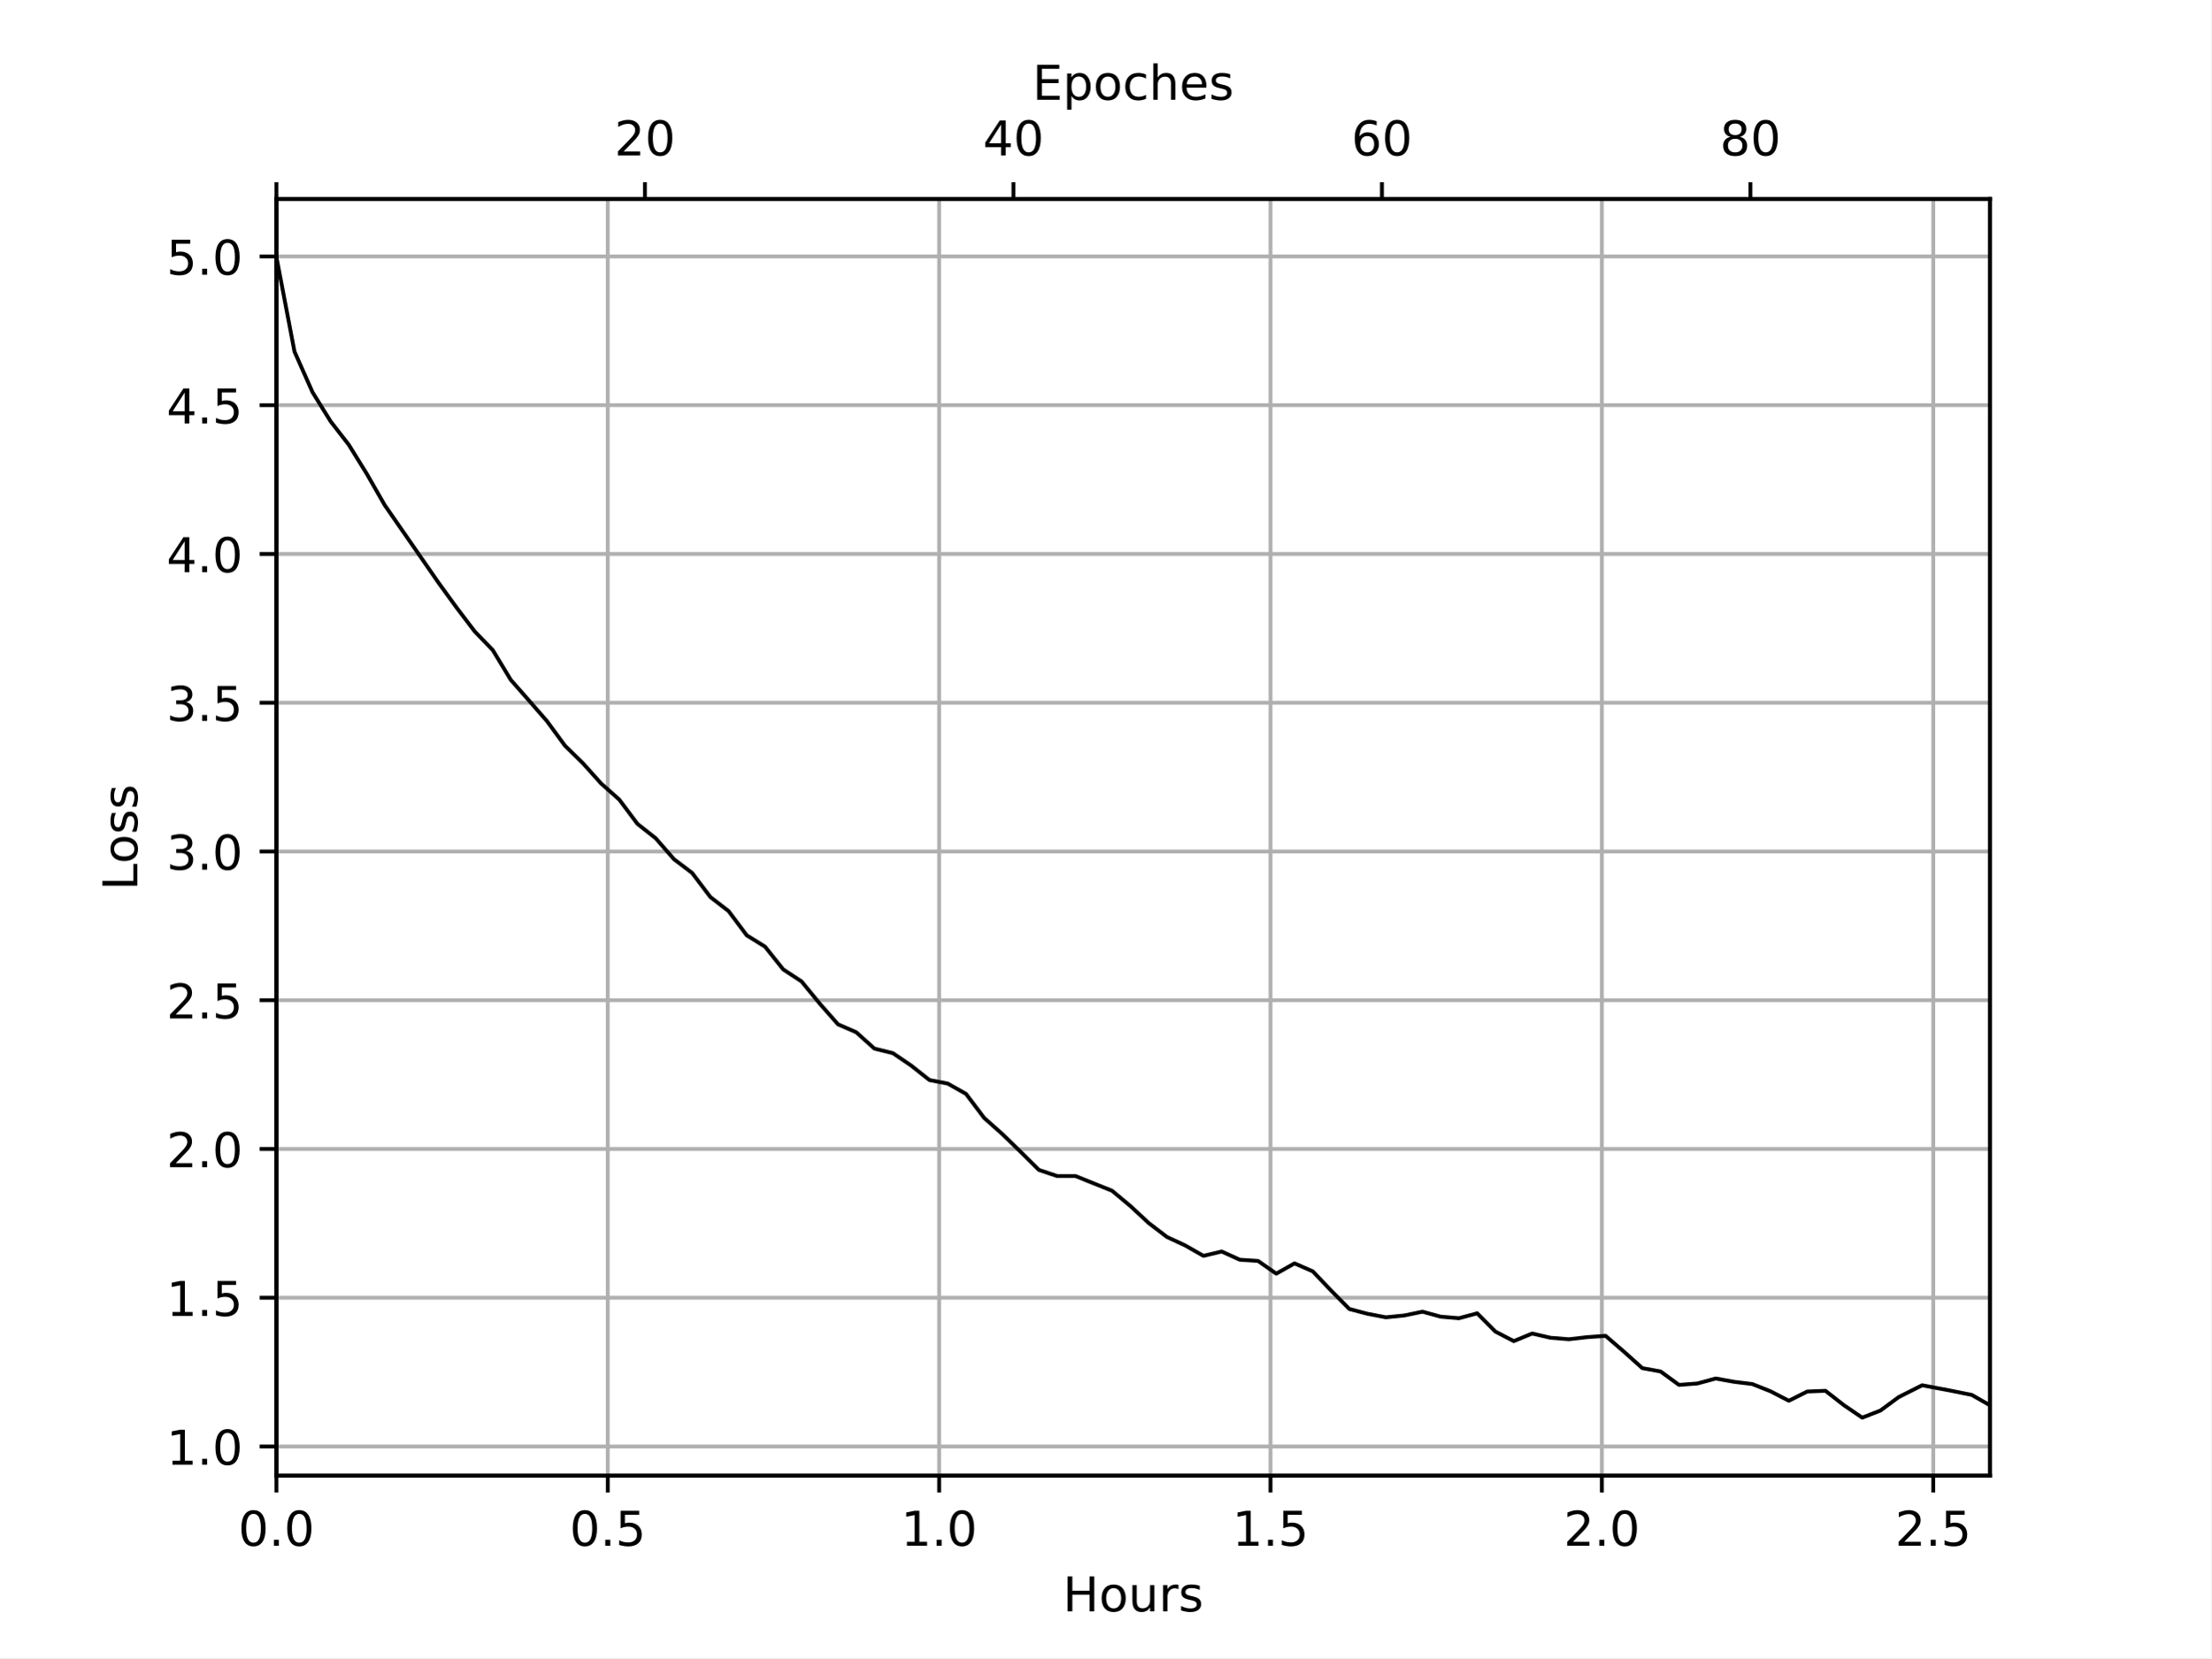
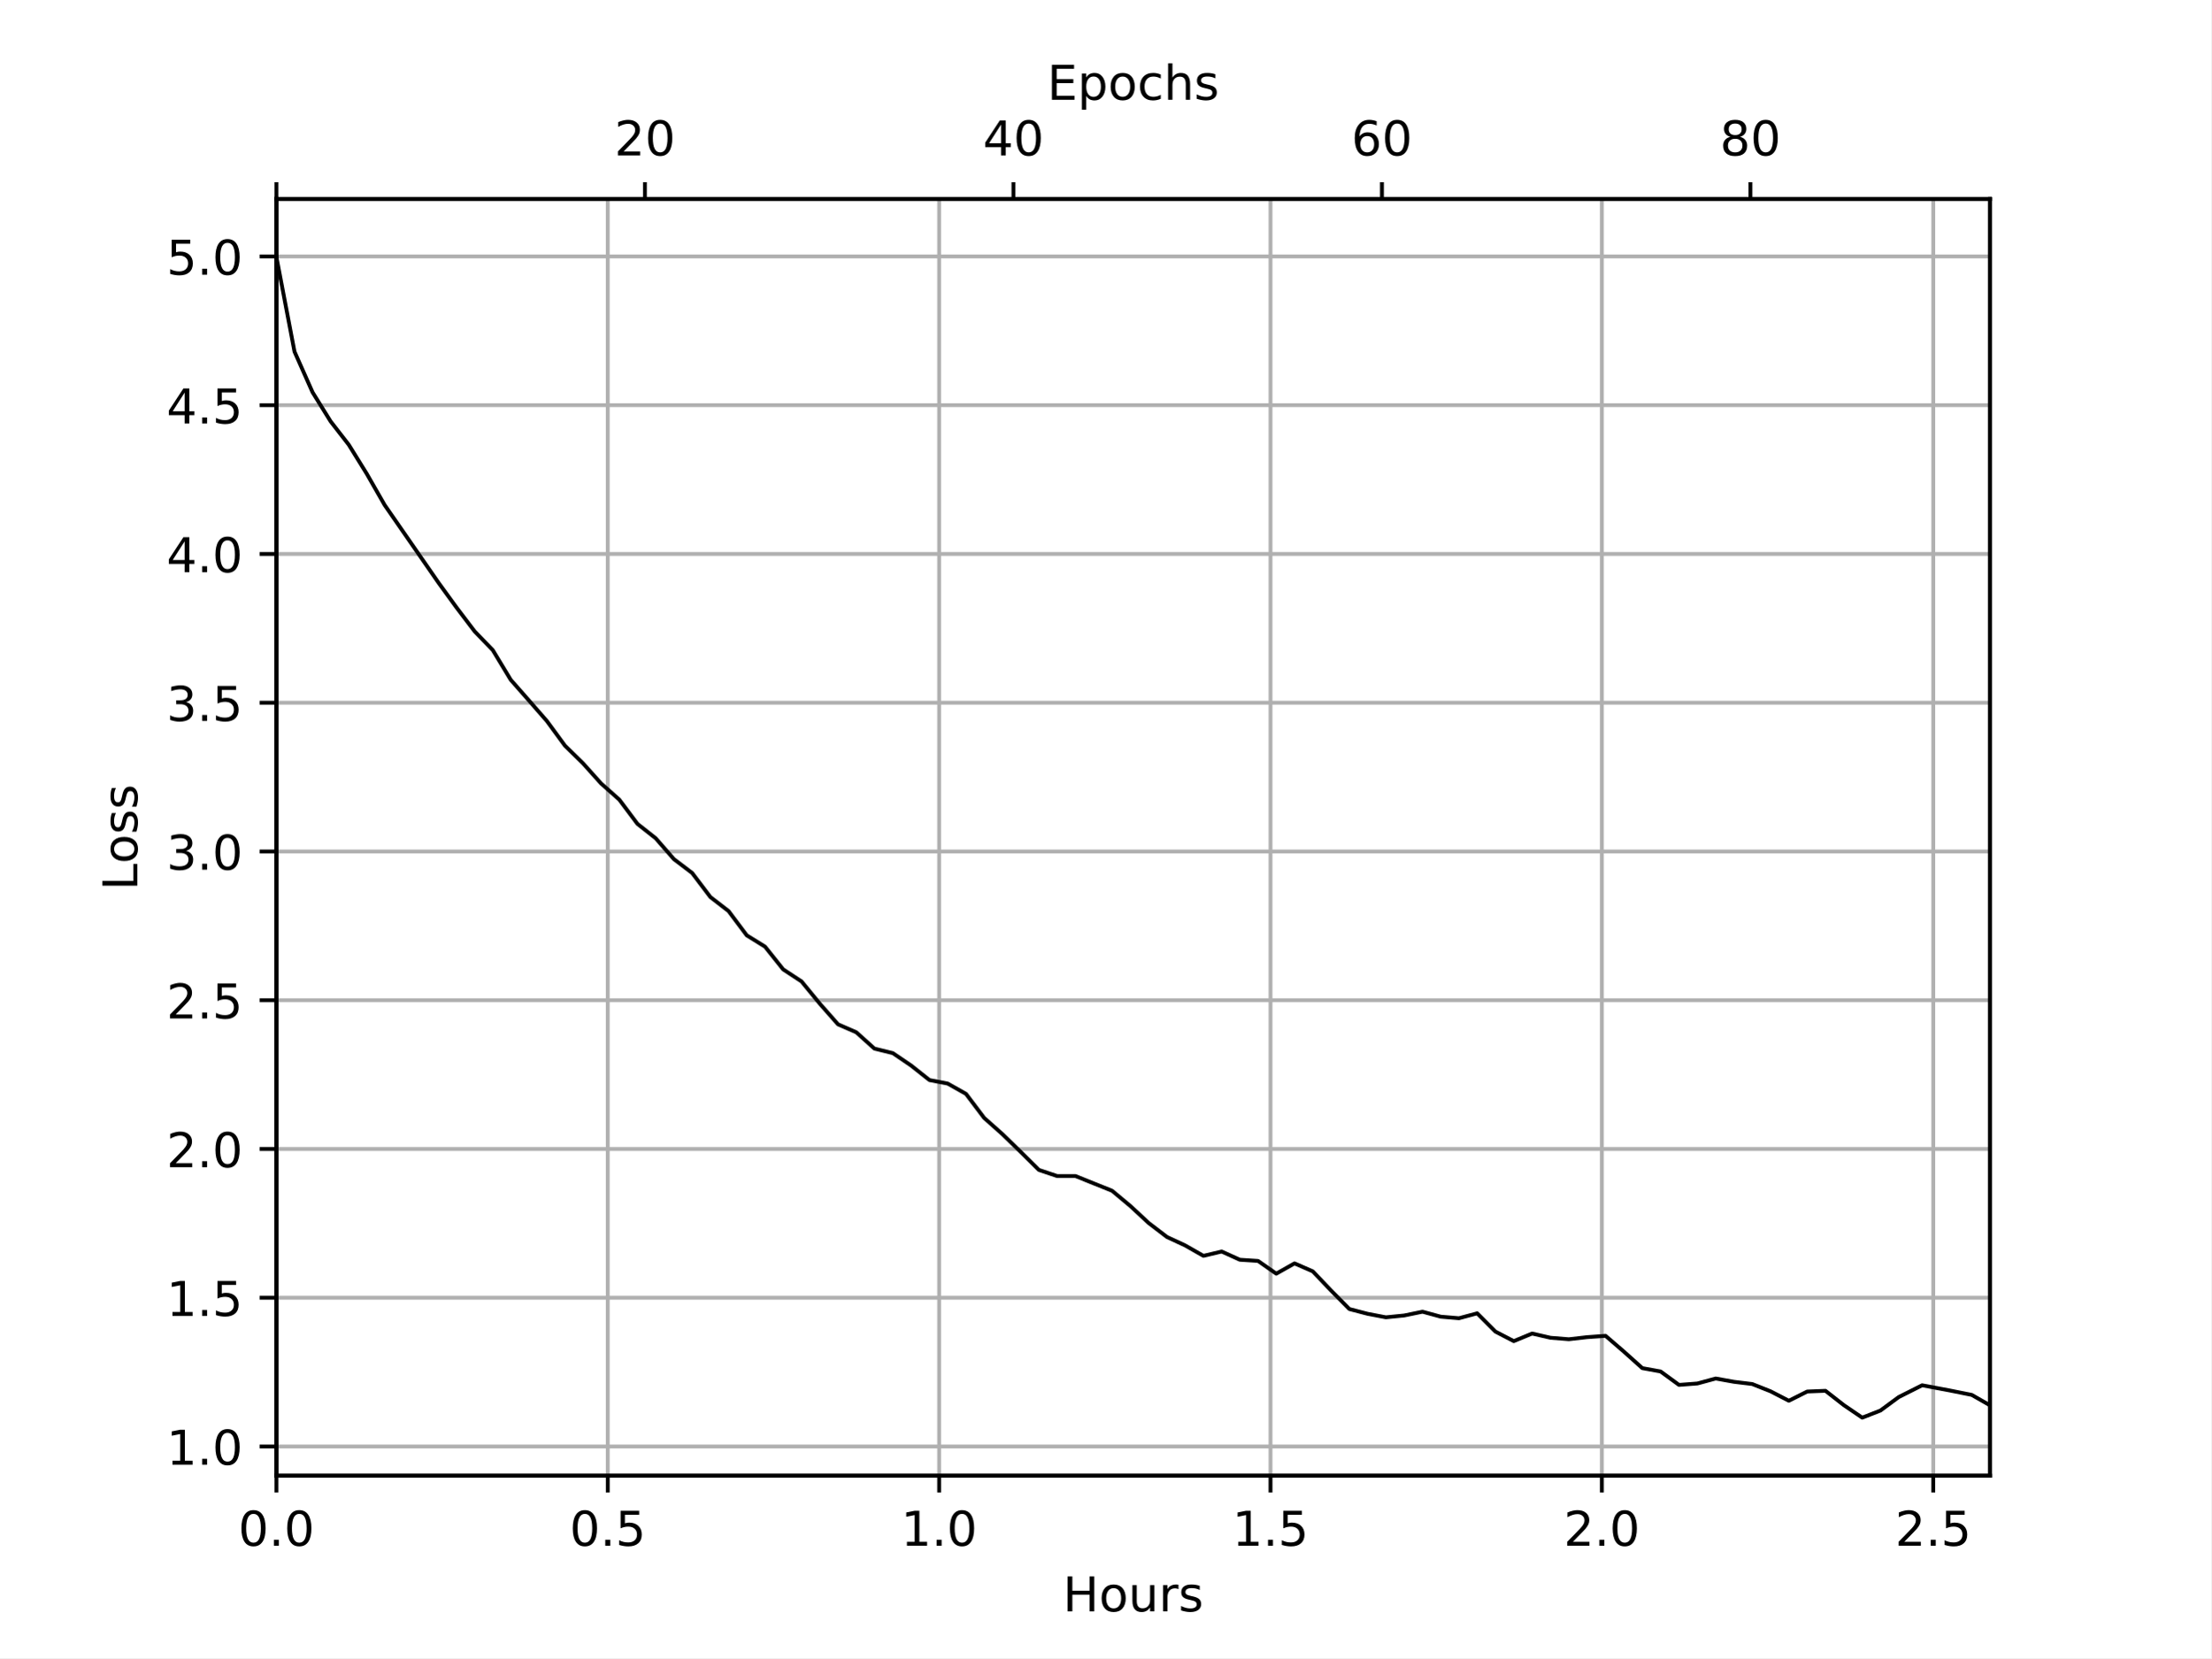
<svg xmlns="http://www.w3.org/2000/svg" xmlns:xlink="http://www.w3.org/1999/xlink" height="345.6pt" version="1.1" viewBox="0 0 460.8 345.6" width="460.8pt">
  <defs>
    <style type="text/css">
*{stroke-linecap:butt;stroke-linejoin:round;}
  </style>
  </defs>
  <g id="figure_1">
    <g id="patch_1">
      <path d="M 0 345.6  L 460.8 345.6  L 460.8 0  L 0 0  z " style="fill:#ffffff;" />
    </g>
    <g id="axes_1">
      <g id="patch_2">
        <path d="M 57.6 307.584  L 414.72 307.584  L 414.72 41.472  L 57.6 41.472  z " style="fill:#ffffff;" />
      </g>
      <g id="matplotlib.axis_1">
        <g id="xtick_1">
          <g id="line2d_1">
-             <path clip-path="url(#p28c3ea3d97)" d="M 57.6 307.584  L 57.6 41.472  " style="fill:none;stroke:#b0b0b0;stroke-linecap:square;stroke-width:0.8;" />
+             <path clip-path="url(#p9e3ec3a0f3)" d="M 57.6 307.584  L 57.6 41.472  " style="fill:none;stroke:#b0b0b0;stroke-linecap:square;stroke-width:0.8;" />
          </g>
          <g id="line2d_2">
            <defs>
-               <path d="M 0 0  L 0 3.5  " id="m6341183539" style="stroke:#000000;stroke-width:0.8;" />
-             </defs>
-             <g>
-               <use style="stroke:#000000;stroke-width:0.8;" x="57.6" xlink:href="#m6341183539" y="307.584" />
+               <path d="M 0 0  L 0 3.5  " id="m0469abf9ed" style="stroke:#000000;stroke-width:0.8;" />
+             </defs>
+             <g>
+               <use style="stroke:#000000;stroke-width:0.8;" x="57.6" xlink:href="#m0469abf9ed" y="307.584" />
            </g>
          </g>
          <g id="text_1">
            <defs>
              <path d="M 31.781 66.406  Q 24.172 66.406 20.328 58.906  Q 16.5 51.422 16.5 36.375  Q 16.5 21.391 20.328 13.891  Q 24.172 6.391 31.781 6.391  Q 39.453 6.391 43.281 13.891  Q 47.125 21.391 47.125 36.375  Q 47.125 51.422 43.281 58.906  Q 39.453 66.406 31.781 66.406  z M 31.781 74.219  Q 44.047 74.219 50.516 64.516  Q 56.984 54.828 56.984 36.375  Q 56.984 17.969 50.516 8.266  Q 44.047 -1.422 31.781 -1.422  Q 19.531 -1.422 13.062 8.266  Q 6.594 17.969 6.594 36.375  Q 6.594 54.828 13.062 64.516  Q 19.531 74.219 31.781 74.219  z " id="DejaVuSans-48" />
              <path d="M 10.688 12.406  L 21 12.406  L 21 0  L 10.688 0  z " id="DejaVuSans-46" />
            </defs>
            <g transform="translate(49.64844 322.1824)scale(0.1 -0.1)">
              <use xlink:href="#DejaVuSans-48" />
              <use x="63.623" xlink:href="#DejaVuSans-46" />
              <use x="95.41" xlink:href="#DejaVuSans-48" />
            </g>
          </g>
        </g>
        <g id="xtick_2">
          <g id="line2d_3">
-             <path clip-path="url(#p28c3ea3d97)" d="M 126.659 307.584  L 126.659 41.472  " style="fill:none;stroke:#b0b0b0;stroke-linecap:square;stroke-width:0.8;" />
+             <path clip-path="url(#p9e3ec3a0f3)" d="M 126.659 307.584  L 126.659 41.472  " style="fill:none;stroke:#b0b0b0;stroke-linecap:square;stroke-width:0.8;" />
          </g>
          <g id="line2d_4">
            <g>
-               <use style="stroke:#000000;stroke-width:0.8;" x="126.659" xlink:href="#m6341183539" y="307.584" />
+               <use style="stroke:#000000;stroke-width:0.8;" x="126.659" xlink:href="#m0469abf9ed" y="307.584" />
            </g>
          </g>
          <g id="text_2">
            <defs>
              <path d="M 10.797 72.906  L 49.516 72.906  L 49.516 64.594  L 19.828 64.594  L 19.828 46.734  Q 21.969 47.469 24.109 47.828  Q 26.266 48.188 28.422 48.188  Q 40.625 48.188 47.75 41.5  Q 54.891 34.812 54.891 23.391  Q 54.891 11.625 47.562 5.094  Q 40.234 -1.422 26.906 -1.422  Q 22.312 -1.422 17.547 -0.641  Q 12.797 0.141 7.719 1.703  L 7.719 11.625  Q 12.109 9.234 16.797 8.062  Q 21.484 6.891 26.703 6.891  Q 35.156 6.891 40.078 11.328  Q 45.016 15.766 45.016 23.391  Q 45.016 31 40.078 35.438  Q 35.156 39.891 26.703 39.891  Q 22.75 39.891 18.812 39.016  Q 14.891 38.141 10.797 36.281  z " id="DejaVuSans-53" />
            </defs>
            <g transform="translate(118.7079 322.1824)scale(0.1 -0.1)">
              <use xlink:href="#DejaVuSans-48" />
              <use x="63.623" xlink:href="#DejaVuSans-46" />
              <use x="95.41" xlink:href="#DejaVuSans-53" />
            </g>
          </g>
        </g>
        <g id="xtick_3">
          <g id="line2d_5">
-             <path clip-path="url(#p28c3ea3d97)" d="M 195.719 307.584  L 195.719 41.472  " style="fill:none;stroke:#b0b0b0;stroke-linecap:square;stroke-width:0.8;" />
+             <path clip-path="url(#p9e3ec3a0f3)" d="M 195.719 307.584  L 195.719 41.472  " style="fill:none;stroke:#b0b0b0;stroke-linecap:square;stroke-width:0.8;" />
          </g>
          <g id="line2d_6">
            <g>
-               <use style="stroke:#000000;stroke-width:0.8;" x="195.719" xlink:href="#m6341183539" y="307.584" />
+               <use style="stroke:#000000;stroke-width:0.8;" x="195.719" xlink:href="#m0469abf9ed" y="307.584" />
            </g>
          </g>
          <g id="text_3">
            <defs>
              <path d="M 12.406 8.297  L 28.516 8.297  L 28.516 63.922  L 10.984 60.406  L 10.984 69.391  L 28.422 72.906  L 38.281 72.906  L 38.281 8.297  L 54.391 8.297  L 54.391 0  L 12.406 0  z " id="DejaVuSans-49" />
            </defs>
            <g transform="translate(187.7674 322.1824)scale(0.1 -0.1)">
              <use xlink:href="#DejaVuSans-49" />
              <use x="63.623" xlink:href="#DejaVuSans-46" />
              <use x="95.41" xlink:href="#DejaVuSans-48" />
            </g>
          </g>
        </g>
        <g id="xtick_4">
          <g id="line2d_7">
-             <path clip-path="url(#p28c3ea3d97)" d="M 264.778 307.584  L 264.778 41.472  " style="fill:none;stroke:#b0b0b0;stroke-linecap:square;stroke-width:0.8;" />
+             <path clip-path="url(#p9e3ec3a0f3)" d="M 264.778 307.584  L 264.778 41.472  " style="fill:none;stroke:#b0b0b0;stroke-linecap:square;stroke-width:0.8;" />
          </g>
          <g id="line2d_8">
            <g>
-               <use style="stroke:#000000;stroke-width:0.8;" x="264.778" xlink:href="#m6341183539" y="307.584" />
+               <use style="stroke:#000000;stroke-width:0.8;" x="264.778" xlink:href="#m0469abf9ed" y="307.584" />
            </g>
          </g>
          <g id="text_4">
            <g transform="translate(256.8269 322.1824)scale(0.1 -0.1)">
              <use xlink:href="#DejaVuSans-49" />
              <use x="63.623" xlink:href="#DejaVuSans-46" />
              <use x="95.41" xlink:href="#DejaVuSans-53" />
            </g>
          </g>
        </g>
        <g id="xtick_5">
          <g id="line2d_9">
-             <path clip-path="url(#p28c3ea3d97)" d="M 333.838 307.584  L 333.838 41.472  " style="fill:none;stroke:#b0b0b0;stroke-linecap:square;stroke-width:0.8;" />
+             <path clip-path="url(#p9e3ec3a0f3)" d="M 333.838 307.584  L 333.838 41.472  " style="fill:none;stroke:#b0b0b0;stroke-linecap:square;stroke-width:0.8;" />
          </g>
          <g id="line2d_10">
            <g>
-               <use style="stroke:#000000;stroke-width:0.8;" x="333.838" xlink:href="#m6341183539" y="307.584" />
+               <use style="stroke:#000000;stroke-width:0.8;" x="333.838" xlink:href="#m0469abf9ed" y="307.584" />
            </g>
          </g>
          <g id="text_5">
            <defs>
              <path d="M 19.188 8.297  L 53.609 8.297  L 53.609 0  L 7.328 0  L 7.328 8.297  Q 12.938 14.109 22.625 23.891  Q 32.328 33.688 34.812 36.531  Q 39.547 41.844 41.422 45.531  Q 43.312 49.219 43.312 52.781  Q 43.312 58.594 39.234 62.25  Q 35.156 65.922 28.609 65.922  Q 23.969 65.922 18.812 64.312  Q 13.672 62.703 7.812 59.422  L 7.812 69.391  Q 13.766 71.781 18.938 73  Q 24.125 74.219 28.422 74.219  Q 39.75 74.219 46.484 68.547  Q 53.219 62.891 53.219 53.422  Q 53.219 48.922 51.531 44.891  Q 49.859 40.875 45.406 35.406  Q 44.188 33.984 37.641 27.219  Q 31.109 20.453 19.188 8.297  z " id="DejaVuSans-50" />
            </defs>
            <g transform="translate(325.8864 322.1824)scale(0.1 -0.1)">
              <use xlink:href="#DejaVuSans-50" />
              <use x="63.623" xlink:href="#DejaVuSans-46" />
              <use x="95.41" xlink:href="#DejaVuSans-48" />
            </g>
          </g>
        </g>
        <g id="xtick_6">
          <g id="line2d_11">
-             <path clip-path="url(#p28c3ea3d97)" d="M 402.897 307.584  L 402.897 41.472  " style="fill:none;stroke:#b0b0b0;stroke-linecap:square;stroke-width:0.8;" />
+             <path clip-path="url(#p9e3ec3a0f3)" d="M 402.897 307.584  L 402.897 41.472  " style="fill:none;stroke:#b0b0b0;stroke-linecap:square;stroke-width:0.8;" />
          </g>
          <g id="line2d_12">
            <g>
-               <use style="stroke:#000000;stroke-width:0.8;" x="402.897" xlink:href="#m6341183539" y="307.584" />
+               <use style="stroke:#000000;stroke-width:0.8;" x="402.897" xlink:href="#m0469abf9ed" y="307.584" />
            </g>
          </g>
          <g id="text_6">
            <g transform="translate(394.9458 322.1824)scale(0.1 -0.1)">
              <use xlink:href="#DejaVuSans-50" />
              <use x="63.623" xlink:href="#DejaVuSans-46" />
              <use x="95.41" xlink:href="#DejaVuSans-53" />
            </g>
          </g>
        </g>
        <g id="text_7">
          <defs>
            <path d="M 9.812 72.906  L 19.672 72.906  L 19.672 43.016  L 55.516 43.016  L 55.516 72.906  L 65.375 72.906  L 65.375 0  L 55.516 0  L 55.516 34.719  L 19.672 34.719  L 19.672 0  L 9.812 0  z " id="DejaVuSans-72" />
            <path d="M 30.609 48.391  Q 23.391 48.391 19.188 42.75  Q 14.984 37.109 14.984 27.297  Q 14.984 17.484 19.156 11.844  Q 23.344 6.203 30.609 6.203  Q 37.797 6.203 41.984 11.859  Q 46.188 17.531 46.188 27.297  Q 46.188 37.016 41.984 42.703  Q 37.797 48.391 30.609 48.391  z M 30.609 56  Q 42.328 56 49.016 48.375  Q 55.719 40.766 55.719 27.297  Q 55.719 13.875 49.016 6.219  Q 42.328 -1.422 30.609 -1.422  Q 18.844 -1.422 12.172 6.219  Q 5.516 13.875 5.516 27.297  Q 5.516 40.766 12.172 48.375  Q 18.844 56 30.609 56  z " id="DejaVuSans-111" />
            <path d="M 8.5 21.578  L 8.5 54.688  L 17.484 54.688  L 17.484 21.922  Q 17.484 14.156 20.5 10.266  Q 23.531 6.391 29.594 6.391  Q 36.859 6.391 41.078 11.031  Q 45.312 15.672 45.312 23.688  L 45.312 54.688  L 54.297 54.688  L 54.297 0  L 45.312 0  L 45.312 8.406  Q 42.047 3.422 37.719 1  Q 33.406 -1.422 27.688 -1.422  Q 18.266 -1.422 13.375 4.438  Q 8.5 10.297 8.5 21.578  z M 31.109 56  z " id="DejaVuSans-117" />
            <path d="M 41.109 46.297  Q 39.594 47.172 37.812 47.578  Q 36.031 48 33.891 48  Q 26.266 48 22.188 43.047  Q 18.109 38.094 18.109 28.812  L 18.109 0  L 9.078 0  L 9.078 54.688  L 18.109 54.688  L 18.109 46.188  Q 20.953 51.172 25.484 53.578  Q 30.031 56 36.531 56  Q 37.453 56 38.578 55.875  Q 39.703 55.766 41.062 55.516  z " id="DejaVuSans-114" />
            <path d="M 44.281 53.078  L 44.281 44.578  Q 40.484 46.531 36.375 47.5  Q 32.281 48.484 27.875 48.484  Q 21.188 48.484 17.844 46.438  Q 14.5 44.391 14.5 40.281  Q 14.5 37.156 16.891 35.375  Q 19.281 33.594 26.516 31.984  L 29.594 31.297  Q 39.156 29.25 43.188 25.516  Q 47.219 21.781 47.219 15.094  Q 47.219 7.469 41.188 3.016  Q 35.156 -1.422 24.609 -1.422  Q 20.219 -1.422 15.453 -0.562  Q 10.688 0.297 5.422 2  L 5.422 11.281  Q 10.406 8.688 15.234 7.391  Q 20.062 6.109 24.812 6.109  Q 31.156 6.109 34.562 8.281  Q 37.984 10.453 37.984 14.406  Q 37.984 18.062 35.516 20.016  Q 33.062 21.969 24.703 23.781  L 21.578 24.516  Q 13.234 26.266 9.516 29.906  Q 5.812 33.547 5.812 39.891  Q 5.812 47.609 11.281 51.797  Q 16.75 56 26.812 56  Q 31.781 56 36.172 55.266  Q 40.578 54.547 44.281 53.078  z " id="DejaVuSans-115" />
          </defs>
          <g transform="translate(221.5116 335.8606)scale(0.1 -0.1)">
            <use xlink:href="#DejaVuSans-72" />
            <use x="75.195" xlink:href="#DejaVuSans-111" />
            <use x="136.377" xlink:href="#DejaVuSans-117" />
            <use x="199.756" xlink:href="#DejaVuSans-114" />
            <use x="240.869" xlink:href="#DejaVuSans-115" />
          </g>
        </g>
      </g>
      <g id="matplotlib.axis_2">
        <g id="ytick_1">
          <g id="line2d_13">
-             <path clip-path="url(#p28c3ea3d97)" d="M 57.6 301.496  L 414.72 301.496  " style="fill:none;stroke:#b0b0b0;stroke-linecap:square;stroke-width:0.8;" />
+             <path clip-path="url(#p9e3ec3a0f3)" d="M 57.6 301.496  L 414.72 301.496  " style="fill:none;stroke:#b0b0b0;stroke-linecap:square;stroke-width:0.8;" />
          </g>
          <g id="line2d_14">
            <defs>
-               <path d="M 0 0  L -3.5 0  " id="mead5d5a927" style="stroke:#000000;stroke-width:0.8;" />
-             </defs>
-             <g>
-               <use style="stroke:#000000;stroke-width:0.8;" x="57.6" xlink:href="#mead5d5a927" y="301.496" />
+               <path d="M 0 0  L -3.5 0  " id="m48ca817052" style="stroke:#000000;stroke-width:0.8;" />
+             </defs>
+             <g>
+               <use style="stroke:#000000;stroke-width:0.8;" x="57.6" xlink:href="#m48ca817052" y="301.496" />
            </g>
          </g>
          <g id="text_8">
            <g transform="translate(34.69687 305.2948)scale(0.1 -0.1)">
              <use xlink:href="#DejaVuSans-49" />
              <use x="63.623" xlink:href="#DejaVuSans-46" />
              <use x="95.41" xlink:href="#DejaVuSans-48" />
            </g>
          </g>
        </g>
        <g id="ytick_2">
          <g id="line2d_15">
-             <path clip-path="url(#p28c3ea3d97)" d="M 57.6 270.49  L 414.72 270.49  " style="fill:none;stroke:#b0b0b0;stroke-linecap:square;stroke-width:0.8;" />
+             <path clip-path="url(#p9e3ec3a0f3)" d="M 57.6 270.49  L 414.72 270.49  " style="fill:none;stroke:#b0b0b0;stroke-linecap:square;stroke-width:0.8;" />
          </g>
          <g id="line2d_16">
            <g>
-               <use style="stroke:#000000;stroke-width:0.8;" x="57.6" xlink:href="#mead5d5a927" y="270.49" />
+               <use style="stroke:#000000;stroke-width:0.8;" x="57.6" xlink:href="#m48ca817052" y="270.49" />
            </g>
          </g>
          <g id="text_9">
            <g transform="translate(34.69687 274.2888)scale(0.1 -0.1)">
              <use xlink:href="#DejaVuSans-49" />
              <use x="63.623" xlink:href="#DejaVuSans-46" />
              <use x="95.41" xlink:href="#DejaVuSans-53" />
            </g>
          </g>
        </g>
        <g id="ytick_3">
          <g id="line2d_17">
-             <path clip-path="url(#p28c3ea3d97)" d="M 57.6 239.484  L 414.72 239.484  " style="fill:none;stroke:#b0b0b0;stroke-linecap:square;stroke-width:0.8;" />
+             <path clip-path="url(#p9e3ec3a0f3)" d="M 57.6 239.484  L 414.72 239.484  " style="fill:none;stroke:#b0b0b0;stroke-linecap:square;stroke-width:0.8;" />
          </g>
          <g id="line2d_18">
            <g>
-               <use style="stroke:#000000;stroke-width:0.8;" x="57.6" xlink:href="#mead5d5a927" y="239.484" />
+               <use style="stroke:#000000;stroke-width:0.8;" x="57.6" xlink:href="#m48ca817052" y="239.484" />
            </g>
          </g>
          <g id="text_10">
            <g transform="translate(34.69687 243.2829)scale(0.1 -0.1)">
              <use xlink:href="#DejaVuSans-50" />
              <use x="63.623" xlink:href="#DejaVuSans-46" />
              <use x="95.41" xlink:href="#DejaVuSans-48" />
            </g>
          </g>
        </g>
        <g id="ytick_4">
          <g id="line2d_19">
-             <path clip-path="url(#p28c3ea3d97)" d="M 57.6 208.478  L 414.72 208.478  " style="fill:none;stroke:#b0b0b0;stroke-linecap:square;stroke-width:0.8;" />
+             <path clip-path="url(#p9e3ec3a0f3)" d="M 57.6 208.478  L 414.72 208.478  " style="fill:none;stroke:#b0b0b0;stroke-linecap:square;stroke-width:0.8;" />
          </g>
          <g id="line2d_20">
            <g>
-               <use style="stroke:#000000;stroke-width:0.8;" x="57.6" xlink:href="#mead5d5a927" y="208.478" />
+               <use style="stroke:#000000;stroke-width:0.8;" x="57.6" xlink:href="#m48ca817052" y="208.478" />
            </g>
          </g>
          <g id="text_11">
            <g transform="translate(34.69687 212.277)scale(0.1 -0.1)">
              <use xlink:href="#DejaVuSans-50" />
              <use x="63.623" xlink:href="#DejaVuSans-46" />
              <use x="95.41" xlink:href="#DejaVuSans-53" />
            </g>
          </g>
        </g>
        <g id="ytick_5">
          <g id="line2d_21">
-             <path clip-path="url(#p28c3ea3d97)" d="M 57.6 177.472  L 414.72 177.472  " style="fill:none;stroke:#b0b0b0;stroke-linecap:square;stroke-width:0.8;" />
+             <path clip-path="url(#p9e3ec3a0f3)" d="M 57.6 177.472  L 414.72 177.472  " style="fill:none;stroke:#b0b0b0;stroke-linecap:square;stroke-width:0.8;" />
          </g>
          <g id="line2d_22">
            <g>
-               <use style="stroke:#000000;stroke-width:0.8;" x="57.6" xlink:href="#mead5d5a927" y="177.472" />
+               <use style="stroke:#000000;stroke-width:0.8;" x="57.6" xlink:href="#m48ca817052" y="177.472" />
            </g>
          </g>
          <g id="text_12">
            <defs>
              <path d="M 40.578 39.312  Q 47.656 37.797 51.625 33  Q 55.609 28.219 55.609 21.188  Q 55.609 10.406 48.188 4.484  Q 40.766 -1.422 27.094 -1.422  Q 22.516 -1.422 17.656 -0.516  Q 12.797 0.391 7.625 2.203  L 7.625 11.719  Q 11.719 9.328 16.594 8.109  Q 21.484 6.891 26.812 6.891  Q 36.078 6.891 40.938 10.547  Q 45.797 14.203 45.797 21.188  Q 45.797 27.641 41.281 31.266  Q 36.766 34.906 28.719 34.906  L 20.219 34.906  L 20.219 43.016  L 29.109 43.016  Q 36.375 43.016 40.234 45.922  Q 44.094 48.828 44.094 54.297  Q 44.094 59.906 40.109 62.906  Q 36.141 65.922 28.719 65.922  Q 24.656 65.922 20.016 65.031  Q 15.375 64.156 9.812 62.312  L 9.812 71.094  Q 15.438 72.656 20.344 73.438  Q 25.25 74.219 29.594 74.219  Q 40.828 74.219 47.359 69.109  Q 53.906 64.016 53.906 55.328  Q 53.906 49.266 50.438 45.094  Q 46.969 40.922 40.578 39.312  z " id="DejaVuSans-51" />
            </defs>
            <g transform="translate(34.69687 181.2711)scale(0.1 -0.1)">
              <use xlink:href="#DejaVuSans-51" />
              <use x="63.623" xlink:href="#DejaVuSans-46" />
              <use x="95.41" xlink:href="#DejaVuSans-48" />
            </g>
          </g>
        </g>
        <g id="ytick_6">
          <g id="line2d_23">
-             <path clip-path="url(#p28c3ea3d97)" d="M 57.6 146.466  L 414.72 146.466  " style="fill:none;stroke:#b0b0b0;stroke-linecap:square;stroke-width:0.8;" />
+             <path clip-path="url(#p9e3ec3a0f3)" d="M 57.6 146.466  L 414.72 146.466  " style="fill:none;stroke:#b0b0b0;stroke-linecap:square;stroke-width:0.8;" />
          </g>
          <g id="line2d_24">
            <g>
-               <use style="stroke:#000000;stroke-width:0.8;" x="57.6" xlink:href="#mead5d5a927" y="146.466" />
+               <use style="stroke:#000000;stroke-width:0.8;" x="57.6" xlink:href="#m48ca817052" y="146.466" />
            </g>
          </g>
          <g id="text_13">
            <g transform="translate(34.69687 150.2652)scale(0.1 -0.1)">
              <use xlink:href="#DejaVuSans-51" />
              <use x="63.623" xlink:href="#DejaVuSans-46" />
              <use x="95.41" xlink:href="#DejaVuSans-53" />
            </g>
          </g>
        </g>
        <g id="ytick_7">
          <g id="line2d_25">
-             <path clip-path="url(#p28c3ea3d97)" d="M 57.6 115.46  L 414.72 115.46  " style="fill:none;stroke:#b0b0b0;stroke-linecap:square;stroke-width:0.8;" />
+             <path clip-path="url(#p9e3ec3a0f3)" d="M 57.6 115.46  L 414.72 115.46  " style="fill:none;stroke:#b0b0b0;stroke-linecap:square;stroke-width:0.8;" />
          </g>
          <g id="line2d_26">
            <g>
-               <use style="stroke:#000000;stroke-width:0.8;" x="57.6" xlink:href="#mead5d5a927" y="115.46" />
+               <use style="stroke:#000000;stroke-width:0.8;" x="57.6" xlink:href="#m48ca817052" y="115.46" />
            </g>
          </g>
          <g id="text_14">
            <defs>
              <path d="M 37.797 64.312  L 12.891 25.391  L 37.797 25.391  z M 35.203 72.906  L 47.609 72.906  L 47.609 25.391  L 58.016 25.391  L 58.016 17.188  L 47.609 17.188  L 47.609 0  L 37.797 0  L 37.797 17.188  L 4.891 17.188  L 4.891 26.703  z " id="DejaVuSans-52" />
            </defs>
            <g transform="translate(34.69687 119.2593)scale(0.1 -0.1)">
              <use xlink:href="#DejaVuSans-52" />
              <use x="63.623" xlink:href="#DejaVuSans-46" />
              <use x="95.41" xlink:href="#DejaVuSans-48" />
            </g>
          </g>
        </g>
        <g id="ytick_8">
          <g id="line2d_27">
-             <path clip-path="url(#p28c3ea3d97)" d="M 57.6 84.454  L 414.72 84.454  " style="fill:none;stroke:#b0b0b0;stroke-linecap:square;stroke-width:0.8;" />
+             <path clip-path="url(#p9e3ec3a0f3)" d="M 57.6 84.454  L 414.72 84.454  " style="fill:none;stroke:#b0b0b0;stroke-linecap:square;stroke-width:0.8;" />
          </g>
          <g id="line2d_28">
            <g>
-               <use style="stroke:#000000;stroke-width:0.8;" x="57.6" xlink:href="#mead5d5a927" y="84.454" />
+               <use style="stroke:#000000;stroke-width:0.8;" x="57.6" xlink:href="#m48ca817052" y="84.454" />
            </g>
          </g>
          <g id="text_15">
            <g transform="translate(34.69687 88.2534)scale(0.1 -0.1)">
              <use xlink:href="#DejaVuSans-52" />
              <use x="63.623" xlink:href="#DejaVuSans-46" />
              <use x="95.41" xlink:href="#DejaVuSans-53" />
            </g>
          </g>
        </g>
        <g id="ytick_9">
          <g id="line2d_29">
-             <path clip-path="url(#p28c3ea3d97)" d="M 57.6 53.448  L 414.72 53.448  " style="fill:none;stroke:#b0b0b0;stroke-linecap:square;stroke-width:0.8;" />
+             <path clip-path="url(#p9e3ec3a0f3)" d="M 57.6 53.448  L 414.72 53.448  " style="fill:none;stroke:#b0b0b0;stroke-linecap:square;stroke-width:0.8;" />
          </g>
          <g id="line2d_30">
            <g>
-               <use style="stroke:#000000;stroke-width:0.8;" x="57.6" xlink:href="#mead5d5a927" y="53.448" />
+               <use style="stroke:#000000;stroke-width:0.8;" x="57.6" xlink:href="#m48ca817052" y="53.448" />
            </g>
          </g>
          <g id="text_16">
            <g transform="translate(34.69687 57.24749)scale(0.1 -0.1)">
              <use xlink:href="#DejaVuSans-53" />
              <use x="63.623" xlink:href="#DejaVuSans-46" />
              <use x="95.41" xlink:href="#DejaVuSans-48" />
            </g>
          </g>
        </g>
        <g id="text_17">
          <defs>
            <path d="M 9.812 72.906  L 19.672 72.906  L 19.672 8.297  L 55.172 8.297  L 55.172 0  L 9.812 0  z " id="DejaVuSans-76" />
          </defs>
          <g transform="translate(28.61719 185.5819)rotate(-90)scale(0.1 -0.1)">
            <use xlink:href="#DejaVuSans-76" />
            <use x="55.697" xlink:href="#DejaVuSans-111" />
            <use x="116.879" xlink:href="#DejaVuSans-115" />
            <use x="168.979" xlink:href="#DejaVuSans-115" />
          </g>
        </g>
      </g>
      <g id="line2d_31">
-         <path clip-path="url(#p28c3ea3d97)" d="M 57.6 53.568  L 61.371 73.297  L 65.134 81.766  L 68.894 87.824  L 72.667 92.681  L 76.42 98.738  L 80.148 105.248  L 83.895 110.655  L 87.639 116.058  L 91.393 121.477  L 95.146 126.637  L 98.899 131.579  L 102.686 135.495  L 106.433 141.693  L 110.196 145.967  L 113.973 150.291  L 117.726 155.411  L 121.487 159.094  L 125.25 163.287  L 129.055 166.665  L 132.839 171.72  L 136.639 174.716  L 140.435 179.066  L 144.245 181.959  L 148.038 186.97  L 151.835 189.903  L 155.619 194.956  L 159.431 197.312  L 163.216 202.054  L 167.042 204.564  L 170.844 209.197  L 174.644 213.509  L 178.44 215.157  L 182.225 218.561  L 186.068 219.507  L 189.898 222.107  L 193.697 225.122  L 197.497 225.851  L 201.323 228.005  L 205.099 233.012  L 208.892 236.38  L 212.714 240.093  L 216.509 243.853  L 220.301 245.127  L 224.125 245.123  L 227.92 246.655  L 231.764 248.198  L 235.606 251.405  L 239.404 254.932  L 243.204 257.834  L 246.997 259.595  L 250.797 261.762  L 254.604 260.859  L 258.38 262.573  L 262.185 262.822  L 265.977 265.474  L 269.783 263.332  L 273.596 264.997  L 277.419 269.009  L 281.213 272.85  L 285.019 273.844  L 288.826 274.575  L 292.632 274.193  L 296.458 273.401  L 300.242 274.441  L 304.048 274.766  L 307.855 273.739  L 311.651 277.55  L 315.477 279.538  L 319.298 277.953  L 323.138 278.839  L 326.952 279.146  L 330.772 278.706  L 334.607 278.431  L 338.434 281.731  L 342.27 285.169  L 346.081 285.865  L 349.911 288.661  L 353.74 288.367  L 357.561 287.326  L 361.369 288.016  L 365.178 288.481  L 368.995 289.997  L 372.804 291.965  L 376.633 290.042  L 380.433 289.889  L 384.277 292.888  L 388.101 295.488  L 391.899 293.998  L 395.701 291.196  L 400.577 288.738  L 406.256 289.808  L 410.923 290.747  L 414.72 292.915  " style="fill:none;stroke:#000000;stroke-linecap:square;stroke-width:0.8;" />
+         <path clip-path="url(#p9e3ec3a0f3)" d="M 57.6 53.568  L 61.371 73.297  L 65.134 81.766  L 68.894 87.824  L 72.667 92.681  L 76.42 98.738  L 80.148 105.248  L 83.895 110.655  L 87.639 116.058  L 91.393 121.477  L 95.146 126.637  L 98.899 131.579  L 102.686 135.495  L 106.433 141.693  L 110.196 145.967  L 113.973 150.291  L 117.726 155.411  L 121.487 159.094  L 125.25 163.287  L 129.055 166.665  L 132.839 171.72  L 136.639 174.716  L 140.435 179.066  L 144.245 181.959  L 148.038 186.97  L 151.835 189.903  L 155.619 194.956  L 159.431 197.312  L 163.216 202.054  L 167.042 204.564  L 170.844 209.197  L 174.644 213.509  L 178.44 215.157  L 182.225 218.561  L 186.068 219.507  L 189.898 222.107  L 193.697 225.122  L 197.497 225.851  L 201.323 228.005  L 205.099 233.012  L 208.892 236.38  L 212.714 240.093  L 216.509 243.853  L 220.301 245.127  L 224.125 245.123  L 227.92 246.655  L 231.764 248.198  L 235.606 251.405  L 239.404 254.932  L 243.204 257.834  L 246.997 259.595  L 250.797 261.762  L 254.604 260.859  L 258.38 262.573  L 262.185 262.822  L 265.977 265.474  L 269.783 263.332  L 273.596 264.997  L 277.419 269.009  L 281.213 272.85  L 285.019 273.844  L 288.826 274.575  L 292.632 274.193  L 296.458 273.401  L 300.242 274.441  L 304.048 274.766  L 307.855 273.739  L 311.651 277.55  L 315.477 279.538  L 319.298 277.953  L 323.138 278.839  L 326.952 279.146  L 330.772 278.706  L 334.607 278.431  L 338.434 281.731  L 342.27 285.169  L 346.081 285.865  L 349.911 288.661  L 353.74 288.367  L 357.561 287.326  L 361.369 288.016  L 365.178 288.481  L 368.995 289.997  L 372.804 291.965  L 376.633 290.042  L 380.433 289.889  L 384.277 292.888  L 388.101 295.488  L 391.899 293.998  L 395.701 291.196  L 400.577 288.738  L 406.256 289.808  L 410.923 290.747  L 414.72 292.915  " style="fill:none;stroke:#000000;stroke-linecap:square;stroke-width:0.8;" />
      </g>
      <g id="patch_3">
        <path d="M 57.6 307.584  L 57.6 41.472  " style="fill:none;stroke:#000000;stroke-linecap:square;stroke-linejoin:miter;stroke-width:0.8;" />
      </g>
      <g id="patch_4">
        <path d="M 414.72 307.584  L 414.72 41.472  " style="fill:none;stroke:#000000;stroke-linecap:square;stroke-linejoin:miter;stroke-width:0.8;" />
      </g>
      <g id="patch_5">
        <path d="M 57.6 307.584  L 414.72 307.584  " style="fill:none;stroke:#000000;stroke-linecap:square;stroke-linejoin:miter;stroke-width:0.8;" />
      </g>
      <g id="patch_6">
        <path d="M 57.6 41.472  L 414.72 41.472  " style="fill:none;stroke:#000000;stroke-linecap:square;stroke-linejoin:miter;stroke-width:0.8;" />
      </g>
    </g>
    <g id="axes_2">
      <g id="matplotlib.axis_3">
        <g id="xtick_7">
          <g id="line2d_32">
            <defs>
-               <path d="M 0 0  L 0 -3.5  " id="m064bcf3ab8" style="stroke:#000000;stroke-width:0.8;" />
-             </defs>
-             <g>
-               <use style="stroke:#000000;stroke-width:0.8;" x="57.6" xlink:href="#m064bcf3ab8" y="41.472" />
+               <path d="M 0 0  L 0 -3.5  " id="m1f4b2c92e7" style="stroke:#000000;stroke-width:0.8;" />
+             </defs>
+             <g>
+               <use style="stroke:#000000;stroke-width:0.8;" x="57.6" xlink:href="#m1f4b2c92e7" y="41.472" />
            </g>
          </g>
        </g>
        <g id="xtick_8">
          <g id="line2d_33">
            <g>
-               <use style="stroke:#000000;stroke-width:0.8;" x="134.4" xlink:href="#m064bcf3ab8" y="41.472" />
+               <use style="stroke:#000000;stroke-width:0.8;" x="134.4" xlink:href="#m1f4b2c92e7" y="41.472" />
            </g>
          </g>
          <g id="text_18">
            <g transform="translate(128.0375 32.39231)scale(0.1 -0.1)">
              <use xlink:href="#DejaVuSans-50" />
              <use x="63.623" xlink:href="#DejaVuSans-48" />
            </g>
          </g>
        </g>
        <g id="xtick_9">
          <g id="line2d_34">
            <g>
-               <use style="stroke:#000000;stroke-width:0.8;" x="211.2" xlink:href="#m064bcf3ab8" y="41.472" />
+               <use style="stroke:#000000;stroke-width:0.8;" x="211.2" xlink:href="#m1f4b2c92e7" y="41.472" />
            </g>
          </g>
          <g id="text_19">
            <g transform="translate(204.8375 32.39231)scale(0.1 -0.1)">
              <use xlink:href="#DejaVuSans-52" />
              <use x="63.623" xlink:href="#DejaVuSans-48" />
            </g>
          </g>
        </g>
        <g id="xtick_10">
          <g id="line2d_35">
            <g>
-               <use style="stroke:#000000;stroke-width:0.8;" x="288" xlink:href="#m064bcf3ab8" y="41.472" />
+               <use style="stroke:#000000;stroke-width:0.8;" x="288" xlink:href="#m1f4b2c92e7" y="41.472" />
            </g>
          </g>
          <g id="text_20">
            <defs>
              <path d="M 33.016 40.375  Q 26.375 40.375 22.484 35.828  Q 18.609 31.297 18.609 23.391  Q 18.609 15.531 22.484 10.953  Q 26.375 6.391 33.016 6.391  Q 39.656 6.391 43.531 10.953  Q 47.406 15.531 47.406 23.391  Q 47.406 31.297 43.531 35.828  Q 39.656 40.375 33.016 40.375  z M 52.594 71.297  L 52.594 62.312  Q 48.875 64.062 45.094 64.984  Q 41.312 65.922 37.594 65.922  Q 27.828 65.922 22.672 59.328  Q 17.531 52.734 16.797 39.406  Q 19.672 43.656 24.016 45.922  Q 28.375 48.188 33.594 48.188  Q 44.578 48.188 50.953 41.516  Q 57.328 34.859 57.328 23.391  Q 57.328 12.156 50.688 5.359  Q 44.047 -1.422 33.016 -1.422  Q 20.359 -1.422 13.672 8.266  Q 6.984 17.969 6.984 36.375  Q 6.984 53.656 15.188 63.938  Q 23.391 74.219 37.203 74.219  Q 40.922 74.219 44.703 73.484  Q 48.484 72.75 52.594 71.297  z " id="DejaVuSans-54" />
            </defs>
            <g transform="translate(281.6375 32.39231)scale(0.1 -0.1)">
              <use xlink:href="#DejaVuSans-54" />
              <use x="63.623" xlink:href="#DejaVuSans-48" />
            </g>
          </g>
        </g>
        <g id="xtick_11">
          <g id="line2d_36">
            <g>
-               <use style="stroke:#000000;stroke-width:0.8;" x="364.8" xlink:href="#m064bcf3ab8" y="41.472" />
+               <use style="stroke:#000000;stroke-width:0.8;" x="364.8" xlink:href="#m1f4b2c92e7" y="41.472" />
            </g>
          </g>
          <g id="text_21">
            <defs>
              <path d="M 31.781 34.625  Q 24.75 34.625 20.719 30.859  Q 16.703 27.094 16.703 20.516  Q 16.703 13.922 20.719 10.156  Q 24.75 6.391 31.781 6.391  Q 38.812 6.391 42.859 10.172  Q 46.922 13.969 46.922 20.516  Q 46.922 27.094 42.891 30.859  Q 38.875 34.625 31.781 34.625  z M 21.922 38.812  Q 15.578 40.375 12.031 44.719  Q 8.5 49.078 8.5 55.328  Q 8.5 64.062 14.719 69.141  Q 20.953 74.219 31.781 74.219  Q 42.672 74.219 48.875 69.141  Q 55.078 64.062 55.078 55.328  Q 55.078 49.078 51.531 44.719  Q 48 40.375 41.703 38.812  Q 48.828 37.156 52.797 32.312  Q 56.781 27.484 56.781 20.516  Q 56.781 9.906 50.312 4.234  Q 43.844 -1.422 31.781 -1.422  Q 19.734 -1.422 13.25 4.234  Q 6.781 9.906 6.781 20.516  Q 6.781 27.484 10.781 32.312  Q 14.797 37.156 21.922 38.812  z M 18.312 54.391  Q 18.312 48.734 21.844 45.562  Q 25.391 42.391 31.781 42.391  Q 38.141 42.391 41.719 45.562  Q 45.312 48.734 45.312 54.391  Q 45.312 60.062 41.719 63.234  Q 38.141 66.406 31.781 66.406  Q 25.391 66.406 21.844 63.234  Q 18.312 60.062 18.312 54.391  z " id="DejaVuSans-56" />
            </defs>
            <g transform="translate(358.4375 32.39231)scale(0.1 -0.1)">
              <use xlink:href="#DejaVuSans-56" />
              <use x="63.623" xlink:href="#DejaVuSans-48" />
            </g>
          </g>
        </g>
        <g id="text_22">
          <defs>
            <path d="M 9.812 72.906  L 55.906 72.906  L 55.906 64.594  L 19.672 64.594  L 19.672 43.016  L 54.391 43.016  L 54.391 34.719  L 19.672 34.719  L 19.672 8.297  L 56.781 8.297  L 56.781 0  L 9.812 0  z " id="DejaVuSans-69" />
            <path d="M 18.109 8.203  L 18.109 -20.797  L 9.078 -20.797  L 9.078 54.688  L 18.109 54.688  L 18.109 46.391  Q 20.953 51.266 25.266 53.625  Q 29.594 56 35.594 56  Q 45.562 56 51.781 48.094  Q 58.016 40.188 58.016 27.297  Q 58.016 14.406 51.781 6.484  Q 45.562 -1.422 35.594 -1.422  Q 29.594 -1.422 25.266 0.953  Q 20.953 3.328 18.109 8.203  z M 48.688 27.297  Q 48.688 37.203 44.609 42.844  Q 40.531 48.484 33.406 48.484  Q 26.266 48.484 22.188 42.844  Q 18.109 37.203 18.109 27.297  Q 18.109 17.391 22.188 11.75  Q 26.266 6.109 33.406 6.109  Q 40.531 6.109 44.609 11.75  Q 48.688 17.391 48.688 27.297  z " id="DejaVuSans-112" />
            <path d="M 48.781 52.594  L 48.781 44.188  Q 44.969 46.297 41.141 47.344  Q 37.312 48.391 33.406 48.391  Q 24.656 48.391 19.812 42.844  Q 14.984 37.312 14.984 27.297  Q 14.984 17.281 19.812 11.734  Q 24.656 6.203 33.406 6.203  Q 37.312 6.203 41.141 7.25  Q 44.969 8.297 48.781 10.406  L 48.781 2.094  Q 45.016 0.344 40.984 -0.531  Q 36.969 -1.422 32.422 -1.422  Q 20.062 -1.422 12.781 6.344  Q 5.516 14.109 5.516 27.297  Q 5.516 40.672 12.859 48.328  Q 20.219 56 33.016 56  Q 37.156 56 41.109 55.141  Q 45.062 54.297 48.781 52.594  z " id="DejaVuSans-99" />
            <path d="M 54.891 33.016  L 54.891 0  L 45.906 0  L 45.906 32.719  Q 45.906 40.484 42.875 44.328  Q 39.844 48.188 33.797 48.188  Q 26.516 48.188 22.312 43.547  Q 18.109 38.922 18.109 30.906  L 18.109 0  L 9.078 0  L 9.078 75.984  L 18.109 75.984  L 18.109 46.188  Q 21.344 51.125 25.703 53.562  Q 30.078 56 35.797 56  Q 45.219 56 50.047 50.172  Q 54.891 44.344 54.891 33.016  z " id="DejaVuSans-104" />
-             <path d="M 56.203 29.594  L 56.203 25.203  L 14.891 25.203  Q 15.484 15.922 20.484 11.062  Q 25.484 6.203 34.422 6.203  Q 39.594 6.203 44.453 7.469  Q 49.312 8.734 54.109 11.281  L 54.109 2.781  Q 49.266 0.734 44.188 -0.344  Q 39.109 -1.422 33.891 -1.422  Q 20.797 -1.422 13.156 6.188  Q 5.516 13.812 5.516 26.812  Q 5.516 40.234 12.766 48.109  Q 20.016 56 32.328 56  Q 43.359 56 49.781 48.891  Q 56.203 41.797 56.203 29.594  z M 47.219 32.234  Q 47.125 39.594 43.094 43.984  Q 39.062 48.391 32.422 48.391  Q 24.906 48.391 20.391 44.141  Q 15.875 39.891 15.188 32.172  z " id="DejaVuSans-101" />
          </defs>
-           <g transform="translate(215.1678 20.79387)scale(0.1 -0.1)">
+           <g transform="translate(218.2444 20.79387)scale(0.1 -0.1)">
            <use xlink:href="#DejaVuSans-69" />
            <use x="63.184" xlink:href="#DejaVuSans-112" />
            <use x="126.66" xlink:href="#DejaVuSans-111" />
            <use x="187.842" xlink:href="#DejaVuSans-99" />
            <use x="242.822" xlink:href="#DejaVuSans-104" />
-             <use x="306.201" xlink:href="#DejaVuSans-101" />
-             <use x="367.725" xlink:href="#DejaVuSans-115" />
+             <use x="306.201" xlink:href="#DejaVuSans-115" />
          </g>
        </g>
      </g>
      <g id="patch_7">
        <path d="M 57.6 307.584  L 57.6 41.472  " style="fill:none;stroke:#000000;stroke-linecap:square;stroke-linejoin:miter;stroke-width:0.8;" />
      </g>
      <g id="patch_8">
        <path d="M 414.72 307.584  L 414.72 41.472  " style="fill:none;stroke:#000000;stroke-linecap:square;stroke-linejoin:miter;stroke-width:0.8;" />
      </g>
      <g id="patch_9">
        <path d="M 57.6 307.584  L 414.72 307.584  " style="fill:none;stroke:#000000;stroke-linecap:square;stroke-linejoin:miter;stroke-width:0.8;" />
      </g>
      <g id="patch_10">
        <path d="M 57.6 41.472  L 414.72 41.472  " style="fill:none;stroke:#000000;stroke-linecap:square;stroke-linejoin:miter;stroke-width:0.8;" />
      </g>
    </g>
  </g>
  <defs>
-     <clipPath id="p28c3ea3d97">
+     <clipPath id="p9e3ec3a0f3">
      <rect height="266.112" width="357.12" x="57.6" y="41.472" />
    </clipPath>
  </defs>
</svg>
